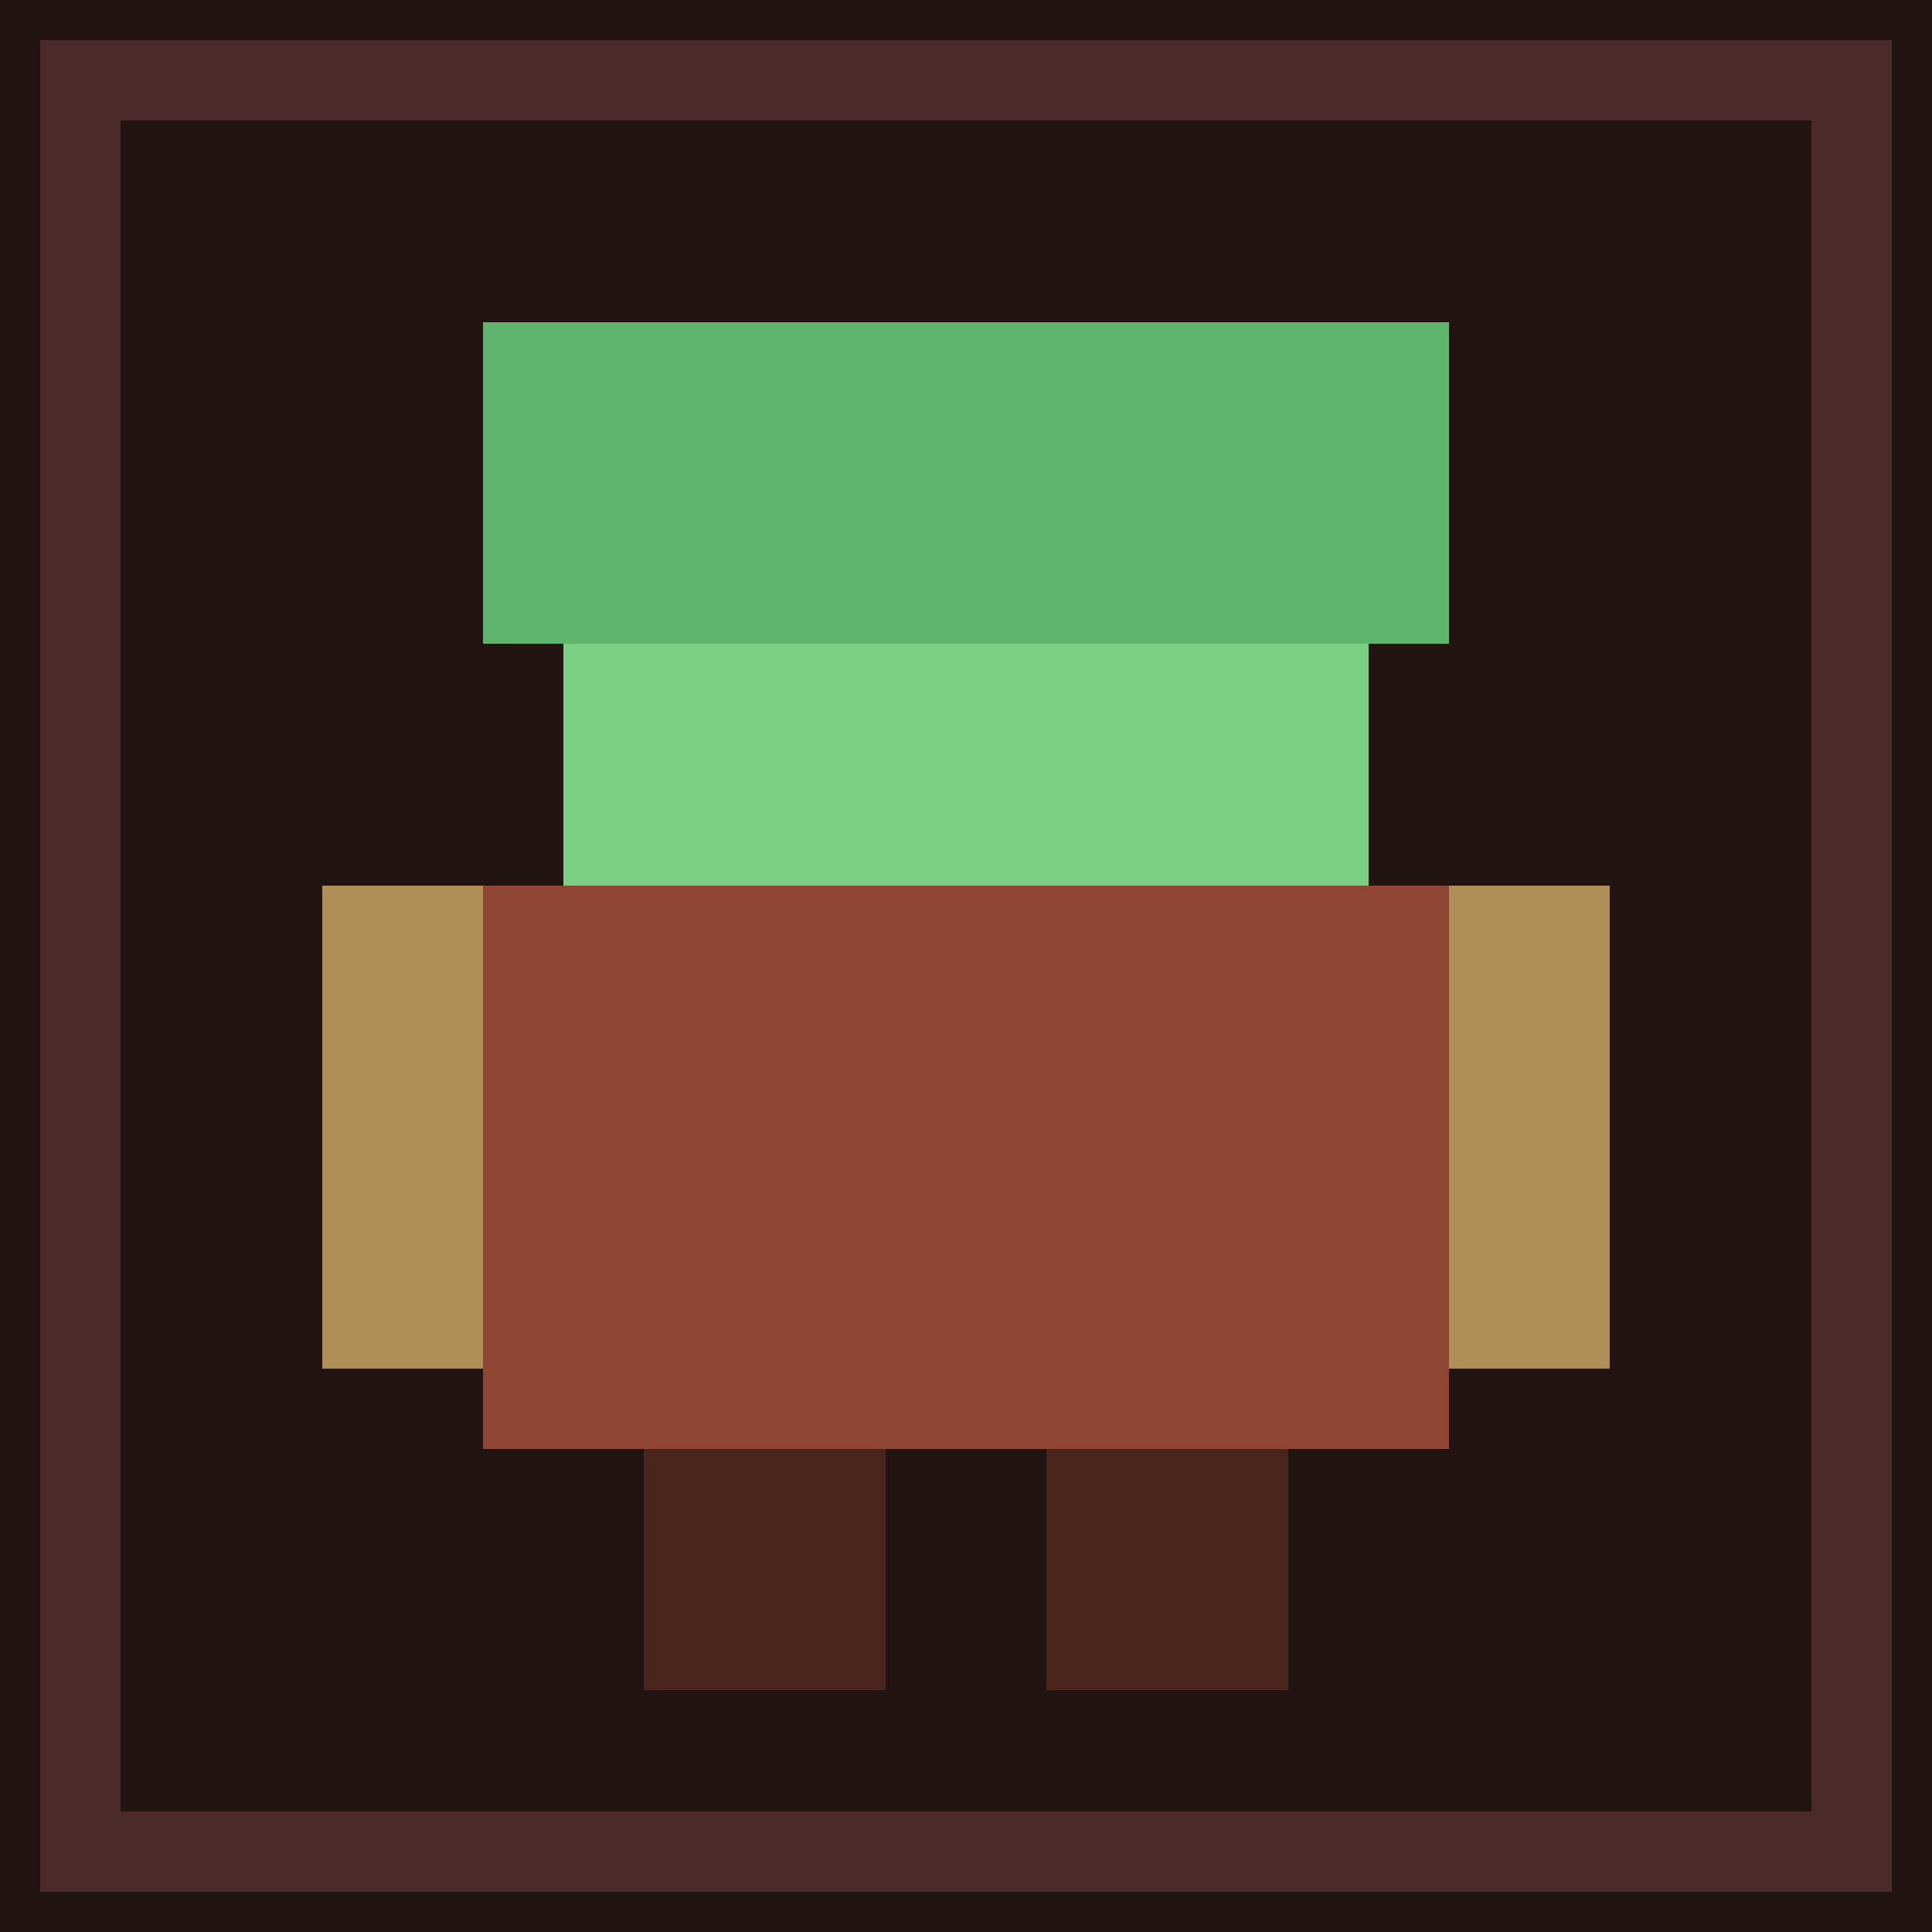
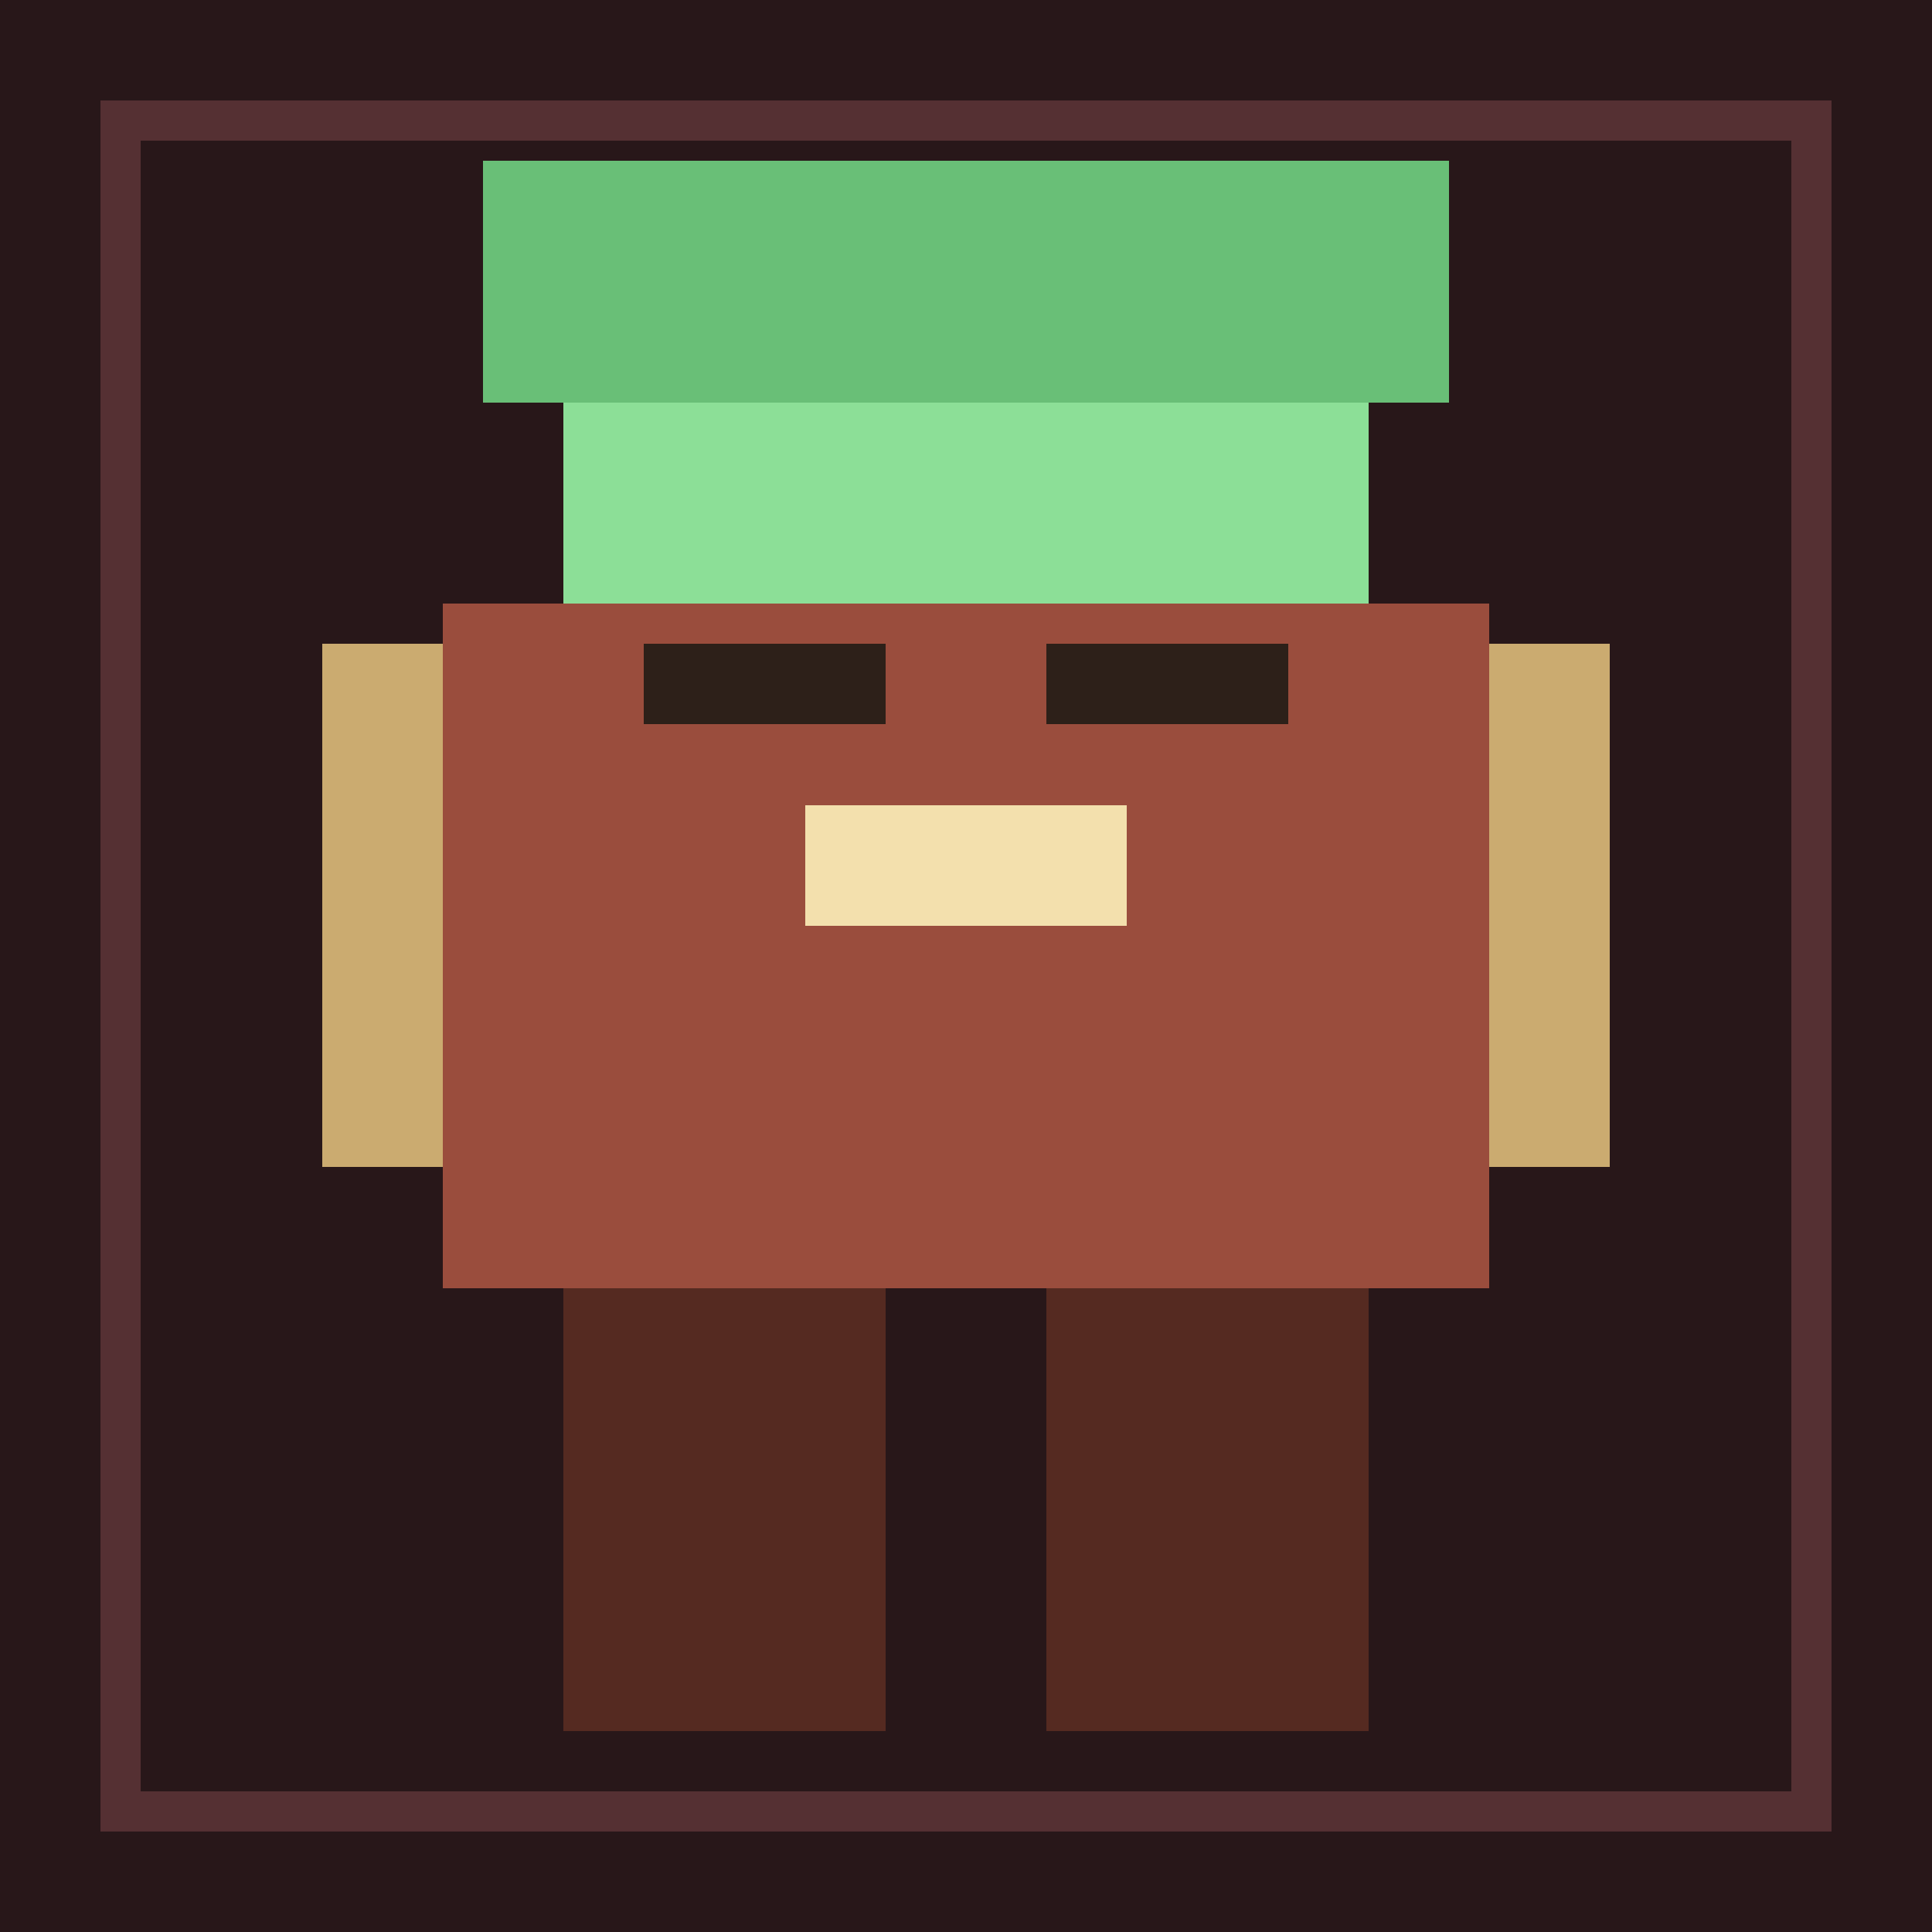
- <svg xmlns="http://www.w3.org/2000/svg" width="24" height="24" viewBox="0 0 24 24" shape-rendering="crispEdges">
-   <rect width="24" height="24" fill="#231414" />
-   <rect x="6" y="4" width="12" height="4" fill="#5fb56e" />
-   <rect x="7" y="8" width="10" height="3" fill="#7bcf83" />
-   <rect x="6" y="11" width="12" height="7" fill="#8f4635" />
-   <rect x="4" y="11" width="2" height="6" fill="#b08f56" />
-   <rect x="18" y="11" width="2" height="6" fill="#b08f56" />
-   <rect x="8" y="18" width="3" height="3" fill="#4a251b" />
-   <rect x="13" y="18" width="3" height="3" fill="#4a251b" />
-   <rect x="1" y="1" width="22" height="22" fill="none" stroke="#4a2a2a" />
+ <svg xmlns="http://www.w3.org/2000/svg" width="48" height="48" viewBox="0 0 48 48" shape-rendering="crispEdges">
+   <rect width="48" height="48" fill="#281719" />
+   <rect x="12" y="4" width="24" height="6" fill="#69bf77" />
+   <rect x="14" y="10" width="20" height="5" fill="#8cdf97" />
+   <rect x="11" y="15" width="26" height="17" fill="#9a4d3d" />
+   <rect x="8" y="16" width="3" height="13" fill="#cbab70" />
+   <rect x="37" y="16" width="3" height="13" fill="#cbab70" />
+   <rect x="16" y="16" width="6" height="2" fill="#2d2019" />
+   <rect x="26" y="16" width="6" height="2" fill="#2d2019" />
+   <rect x="20" y="20" width="8" height="3" fill="#f3e0ad" />
+   <rect x="14" y="32" width="8" height="11" fill="#552a21" />
+   <rect x="26" y="32" width="8" height="11" fill="#552a21" />
+   <rect x="3" y="3" width="42" height="42" fill="none" stroke="#553033" />
</svg>
